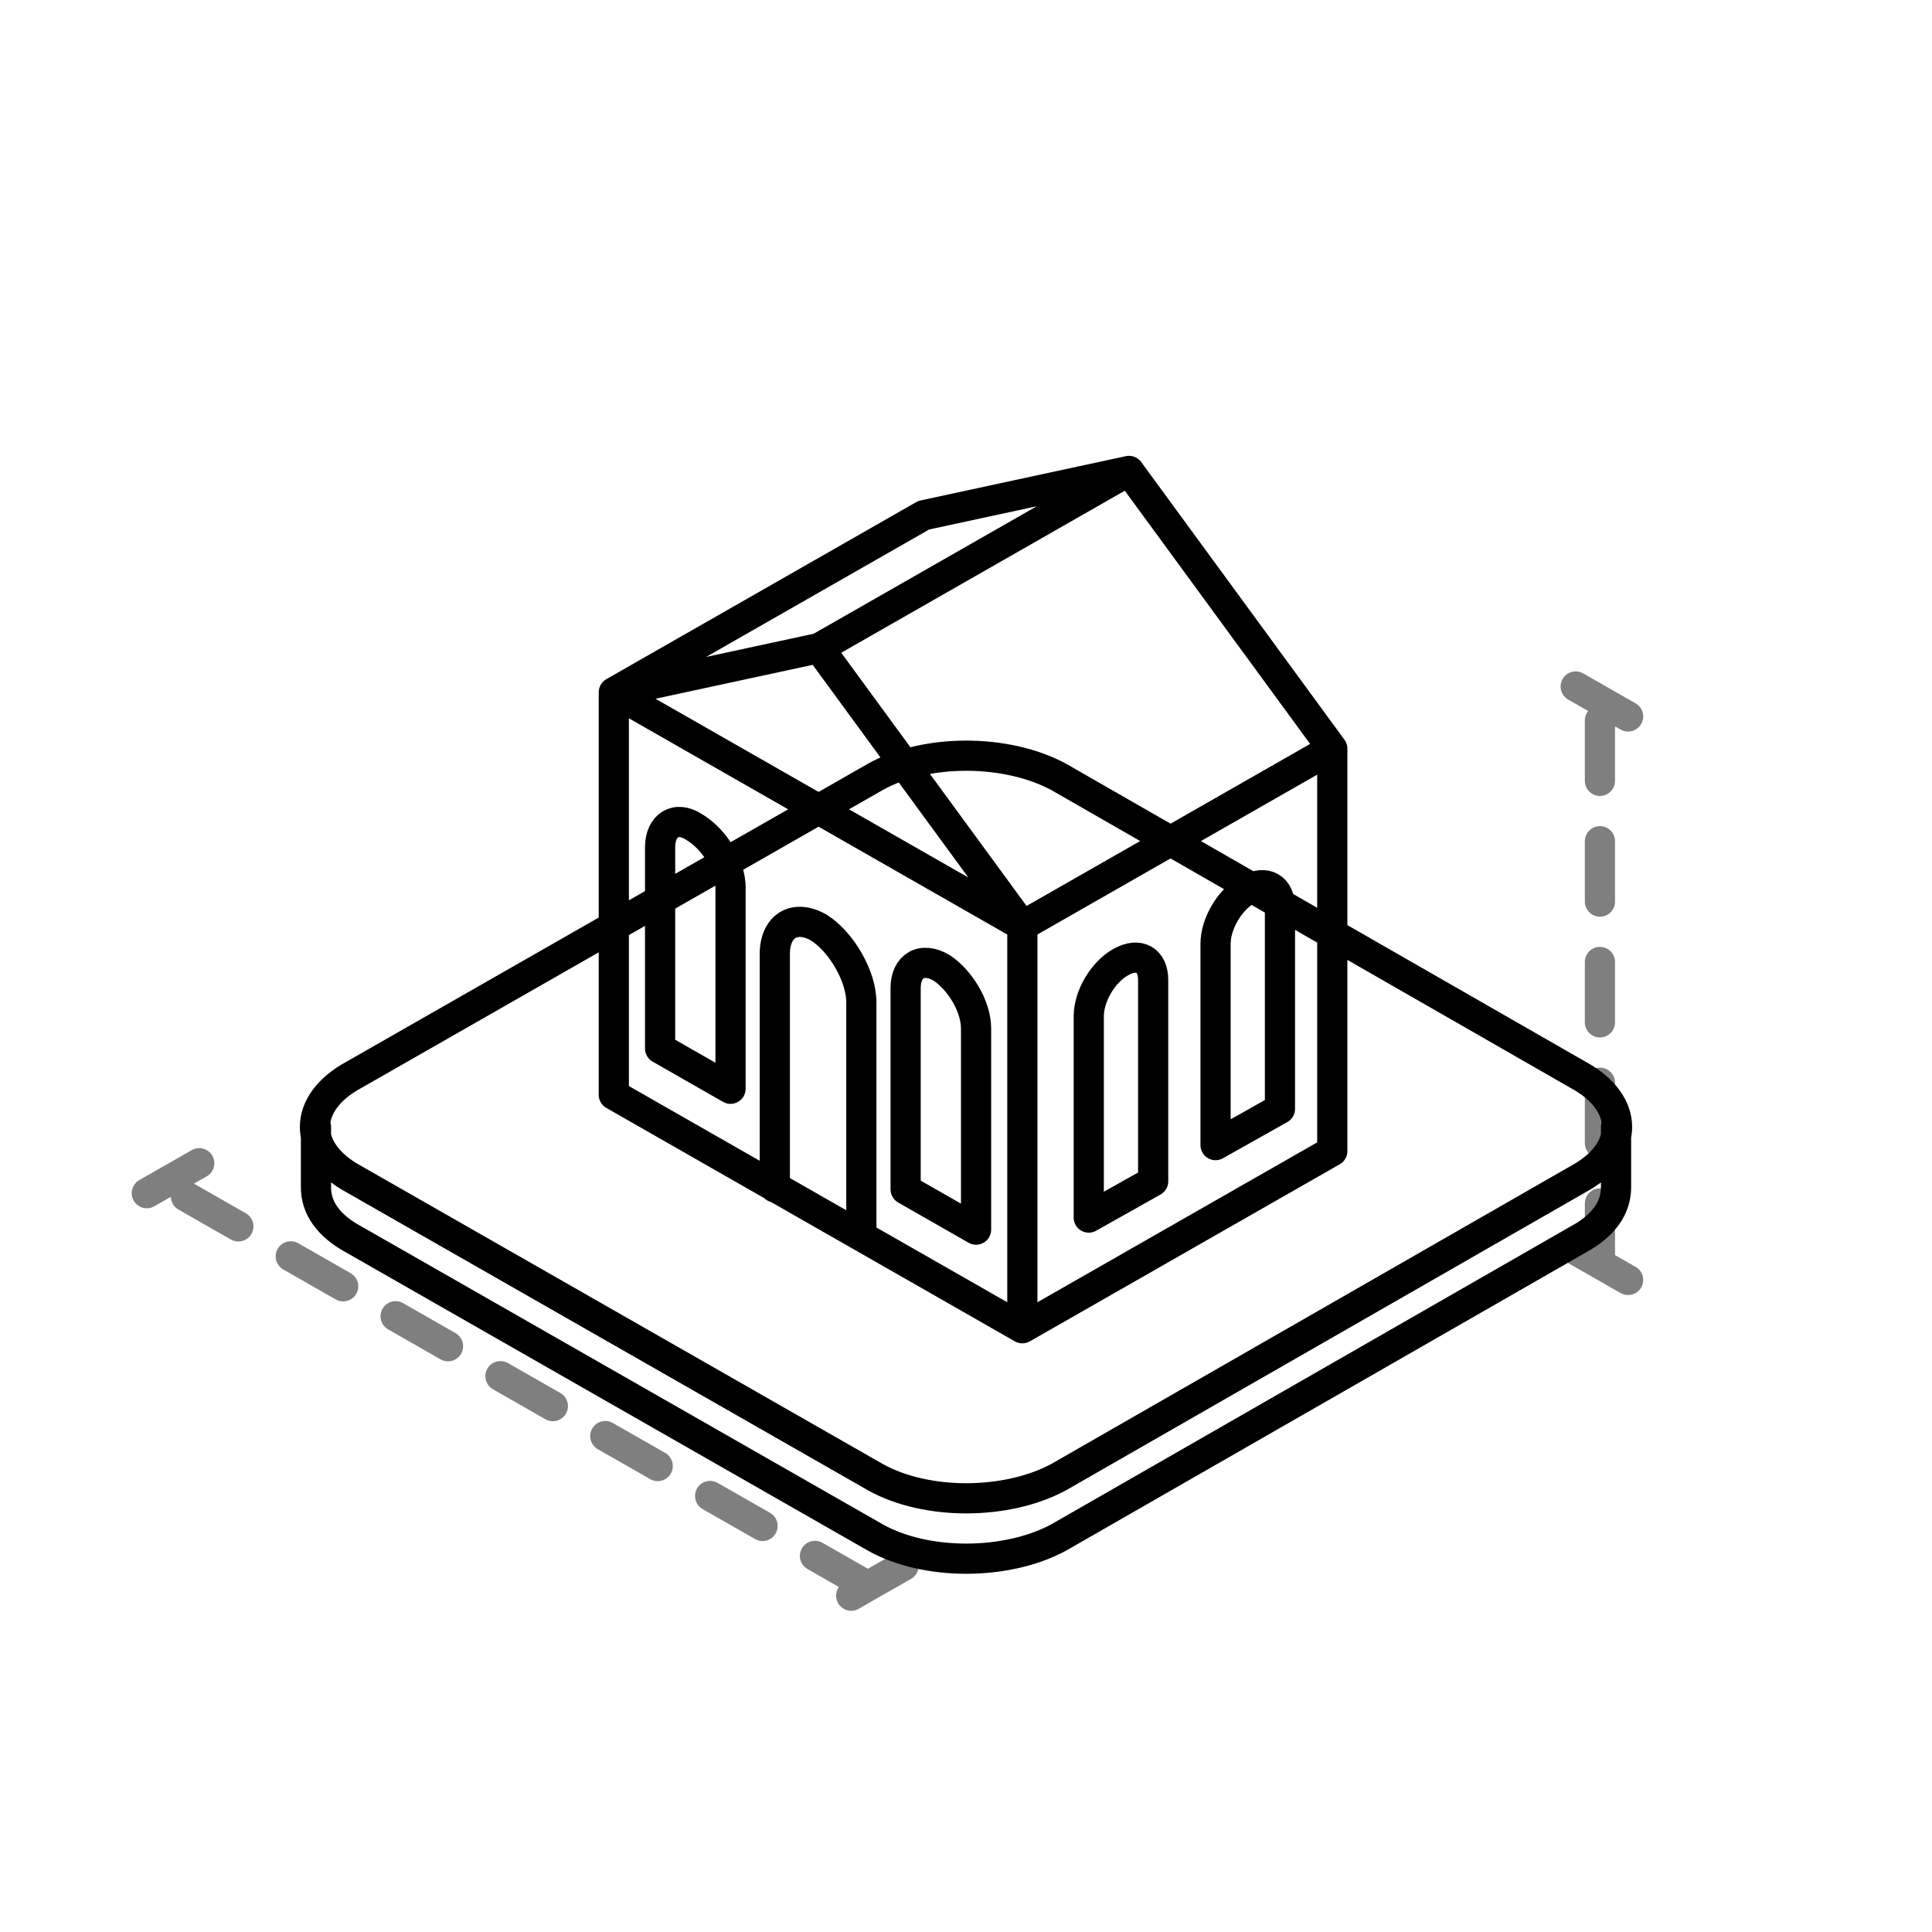
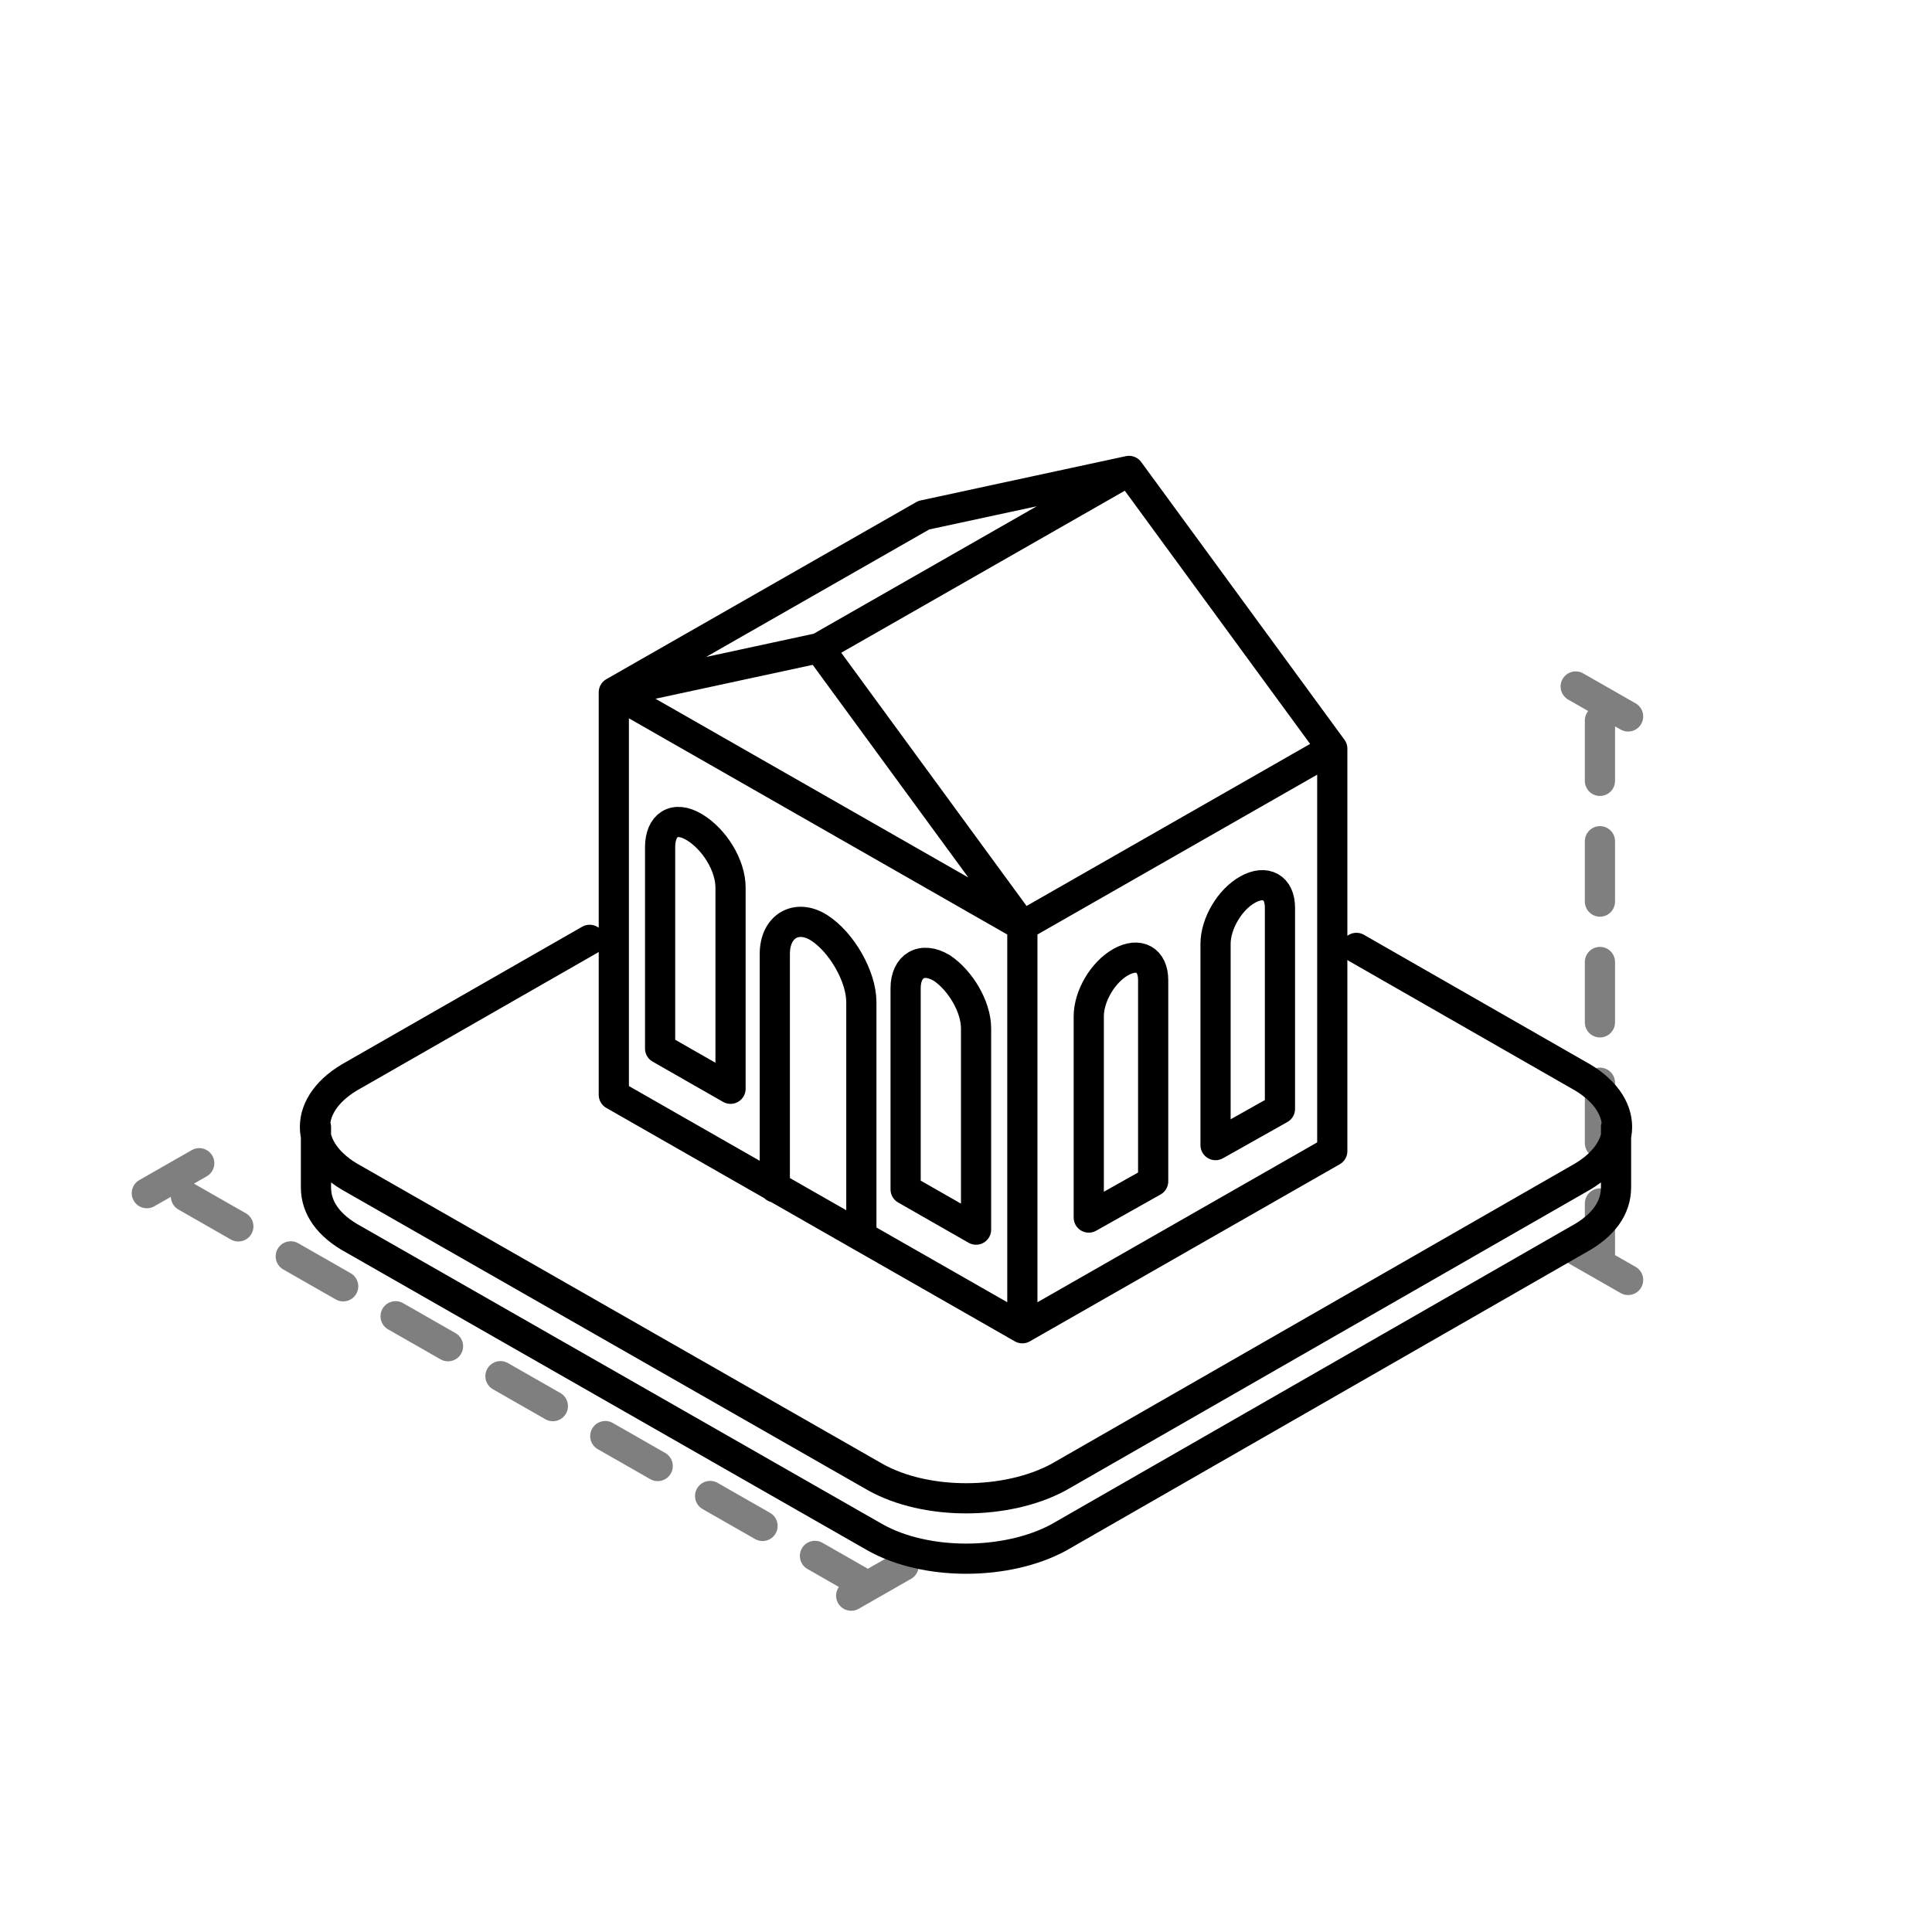
<svg xmlns="http://www.w3.org/2000/svg" viewBox="0 0 96 96" fill="none" stroke="currentColor" stroke-width="1.5" stroke-linecap="round" stroke-linejoin="round">
-   <path d="M43.5 73.4 17.6 58.6c-2.6-1.4-2.6-3.8 0-5.2l25.9-14.8c2.5-1.4 6.5-1.4 9.1 0l25.8 14.8c2.6 1.4 2.6 3.8 0 5.2L52.6 73.4c-2.6 1.4-6.6 1.4-9.1 0zM15.7 56v3c0 1 .6 1.9 1.9 2.6l25.9 14.8c2.5 1.4 6.5 1.4 9.1 0l25.8-14.8c1.3-.7 1.9-1.6 1.9-2.6v-3M30.5 54.4 50.8 66l15.4-8.8v-20M50.8 66V46M30.5 54.4v-20m0 0L50.8 46 40.7 32.2zm10.2-2.2 15.4-8.8 10.1 13.8L50.8 46M30.5 34.4l15.4-8.8 10.2-2.2m-13.3 38V49.8c0-1.3-1-3-2.1-3.7-1.2-.7-2.2-.1-2.2 1.3V59m10 2.1v-10c0-1.1-.8-2.4-1.7-3-1-.6-1.8-.1-1.8 1v10zm-12.2-7v-10c0-1.1-.8-2.4-1.8-3-.9-.6-1.7-.1-1.7 1v10zm17.8 6.4v-10c0-1 .7-2.2 1.6-2.7.9-.5 1.6-.1 1.6.9v10zm6.3-3.6v-10c0-1 .7-2.2 1.6-2.7.9-.5 1.6-.1 1.6.9v10z" />
-   <path d="M43.1 78.8l-35-20m36.8 19-3.5 2M9.9 57.8l-3.5 2m73.1 3v-28m1.4 28.8-2.8-1.6m2.8-26.4-2.8-1.6" stroke-dasharray="3 3" opacity=".5" />
+   <path d="M43.5 73.4 17.6 58.6c-2.6-1.4-2.6-3.8 0-5.2l11.7-6.7m38.1.4 11 6.3c2.6 1.4 2.6 3.8 0 5.2L52.6 73.4c-2.6 1.4-6.6 1.4-9.1 0M15.7 56v3c0 1 .6 1.9 1.9 2.6l25.9 14.8c2.5 1.4 6.5 1.4 9.1 0l25.8-14.8c1.3-.7 1.9-1.6 1.9-2.6v-3m-49.8-1.6L50.8 66l15.4-8.8v-20M50.8 66V46m-20.3 8.4v-20m0 0L50.8 46 40.7 32.2zm10.2-2.2 15.4-8.8 10.1 13.8L50.8 46M30.5 34.4l15.4-8.8 10.2-2.2m-13.3 38V49.8c0-1.3-1-3-2.1-3.7s-2.2-.1-2.2 1.3V59m10 2.1v-10c0-1.1-.8-2.4-1.7-3-1-.6-1.8-.1-1.8 1v10zm-12.2-7v-10c0-1.1-.8-2.4-1.8-3s-1.7-.1-1.7 1v10zm17.8 6.4v-10c0-1 .7-2.2 1.6-2.7s1.6-.1 1.6.9v10zm6.3-3.6v-10c0-1 .7-2.2 1.6-2.7s1.6-.1 1.6.9v10z" />
+   <path class="bp-dim" d="m43.1 78.8-35-20m36.8 19-3.5 2m-31.5-22-3.5 2m73.1 3v-28m1.4 28.8L78.1 62m2.8-26.4L78.1 34" stroke-dasharray="3 3" opacity=".5" />
</svg>
